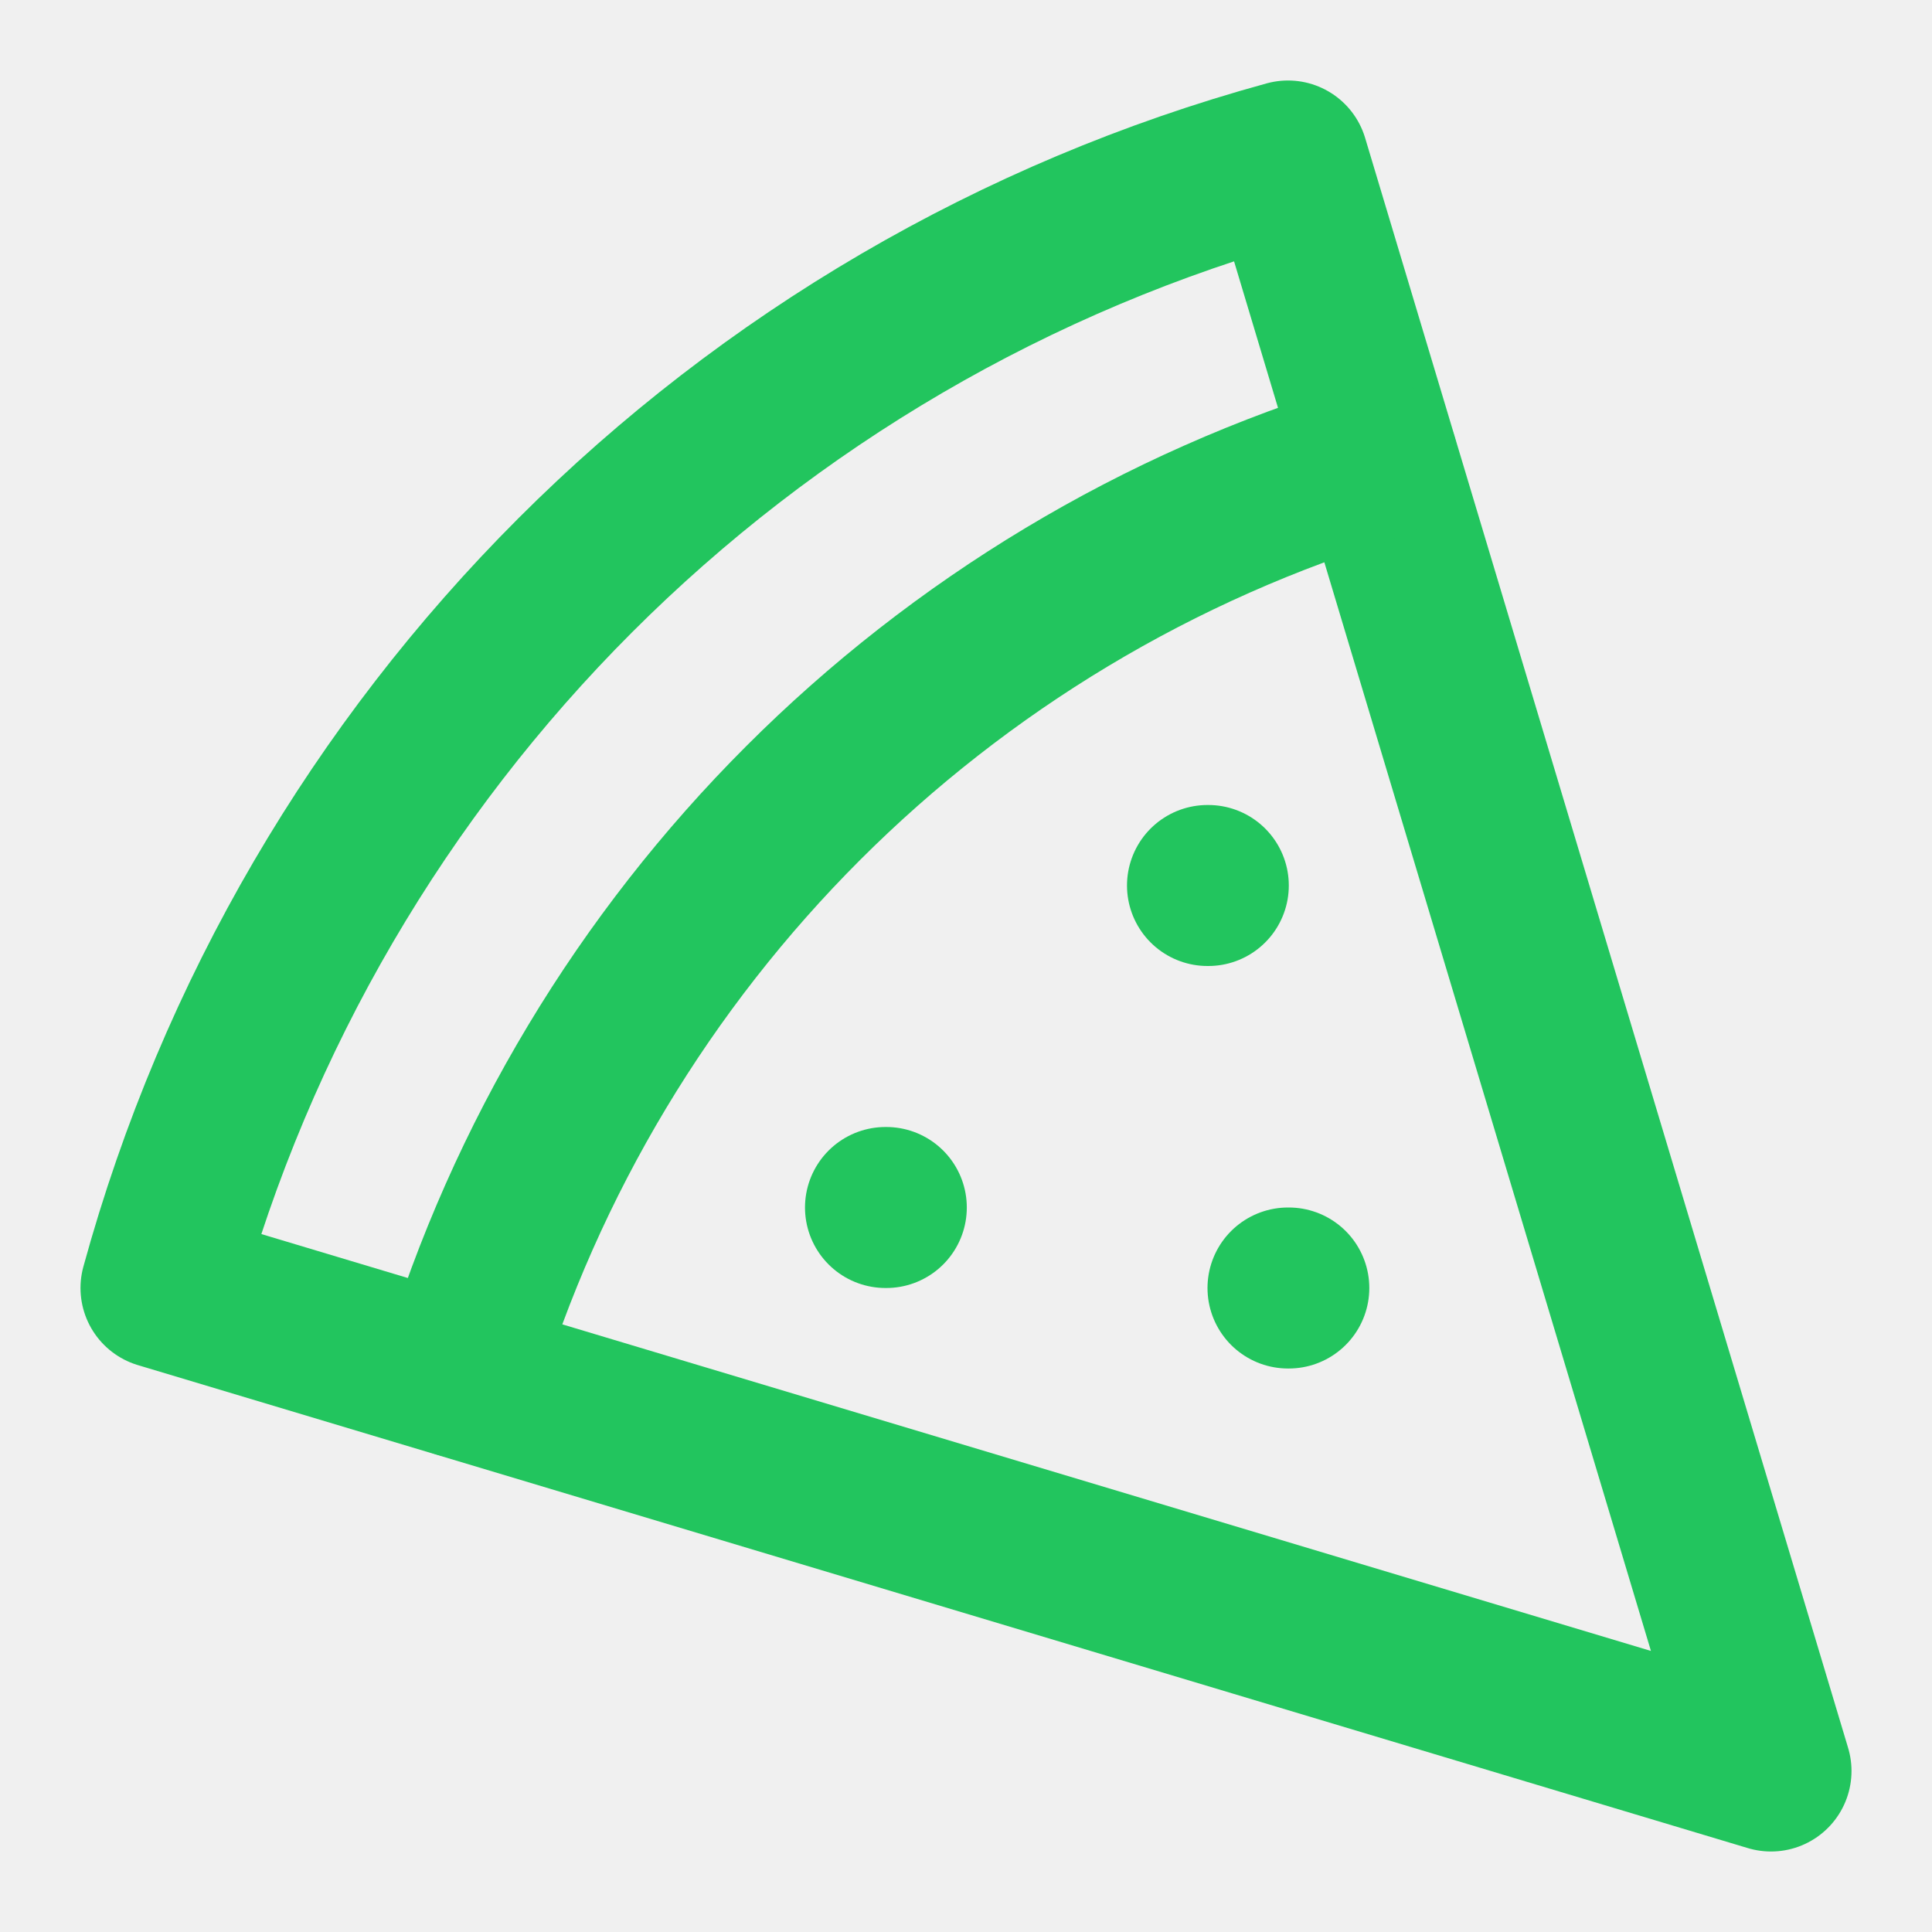
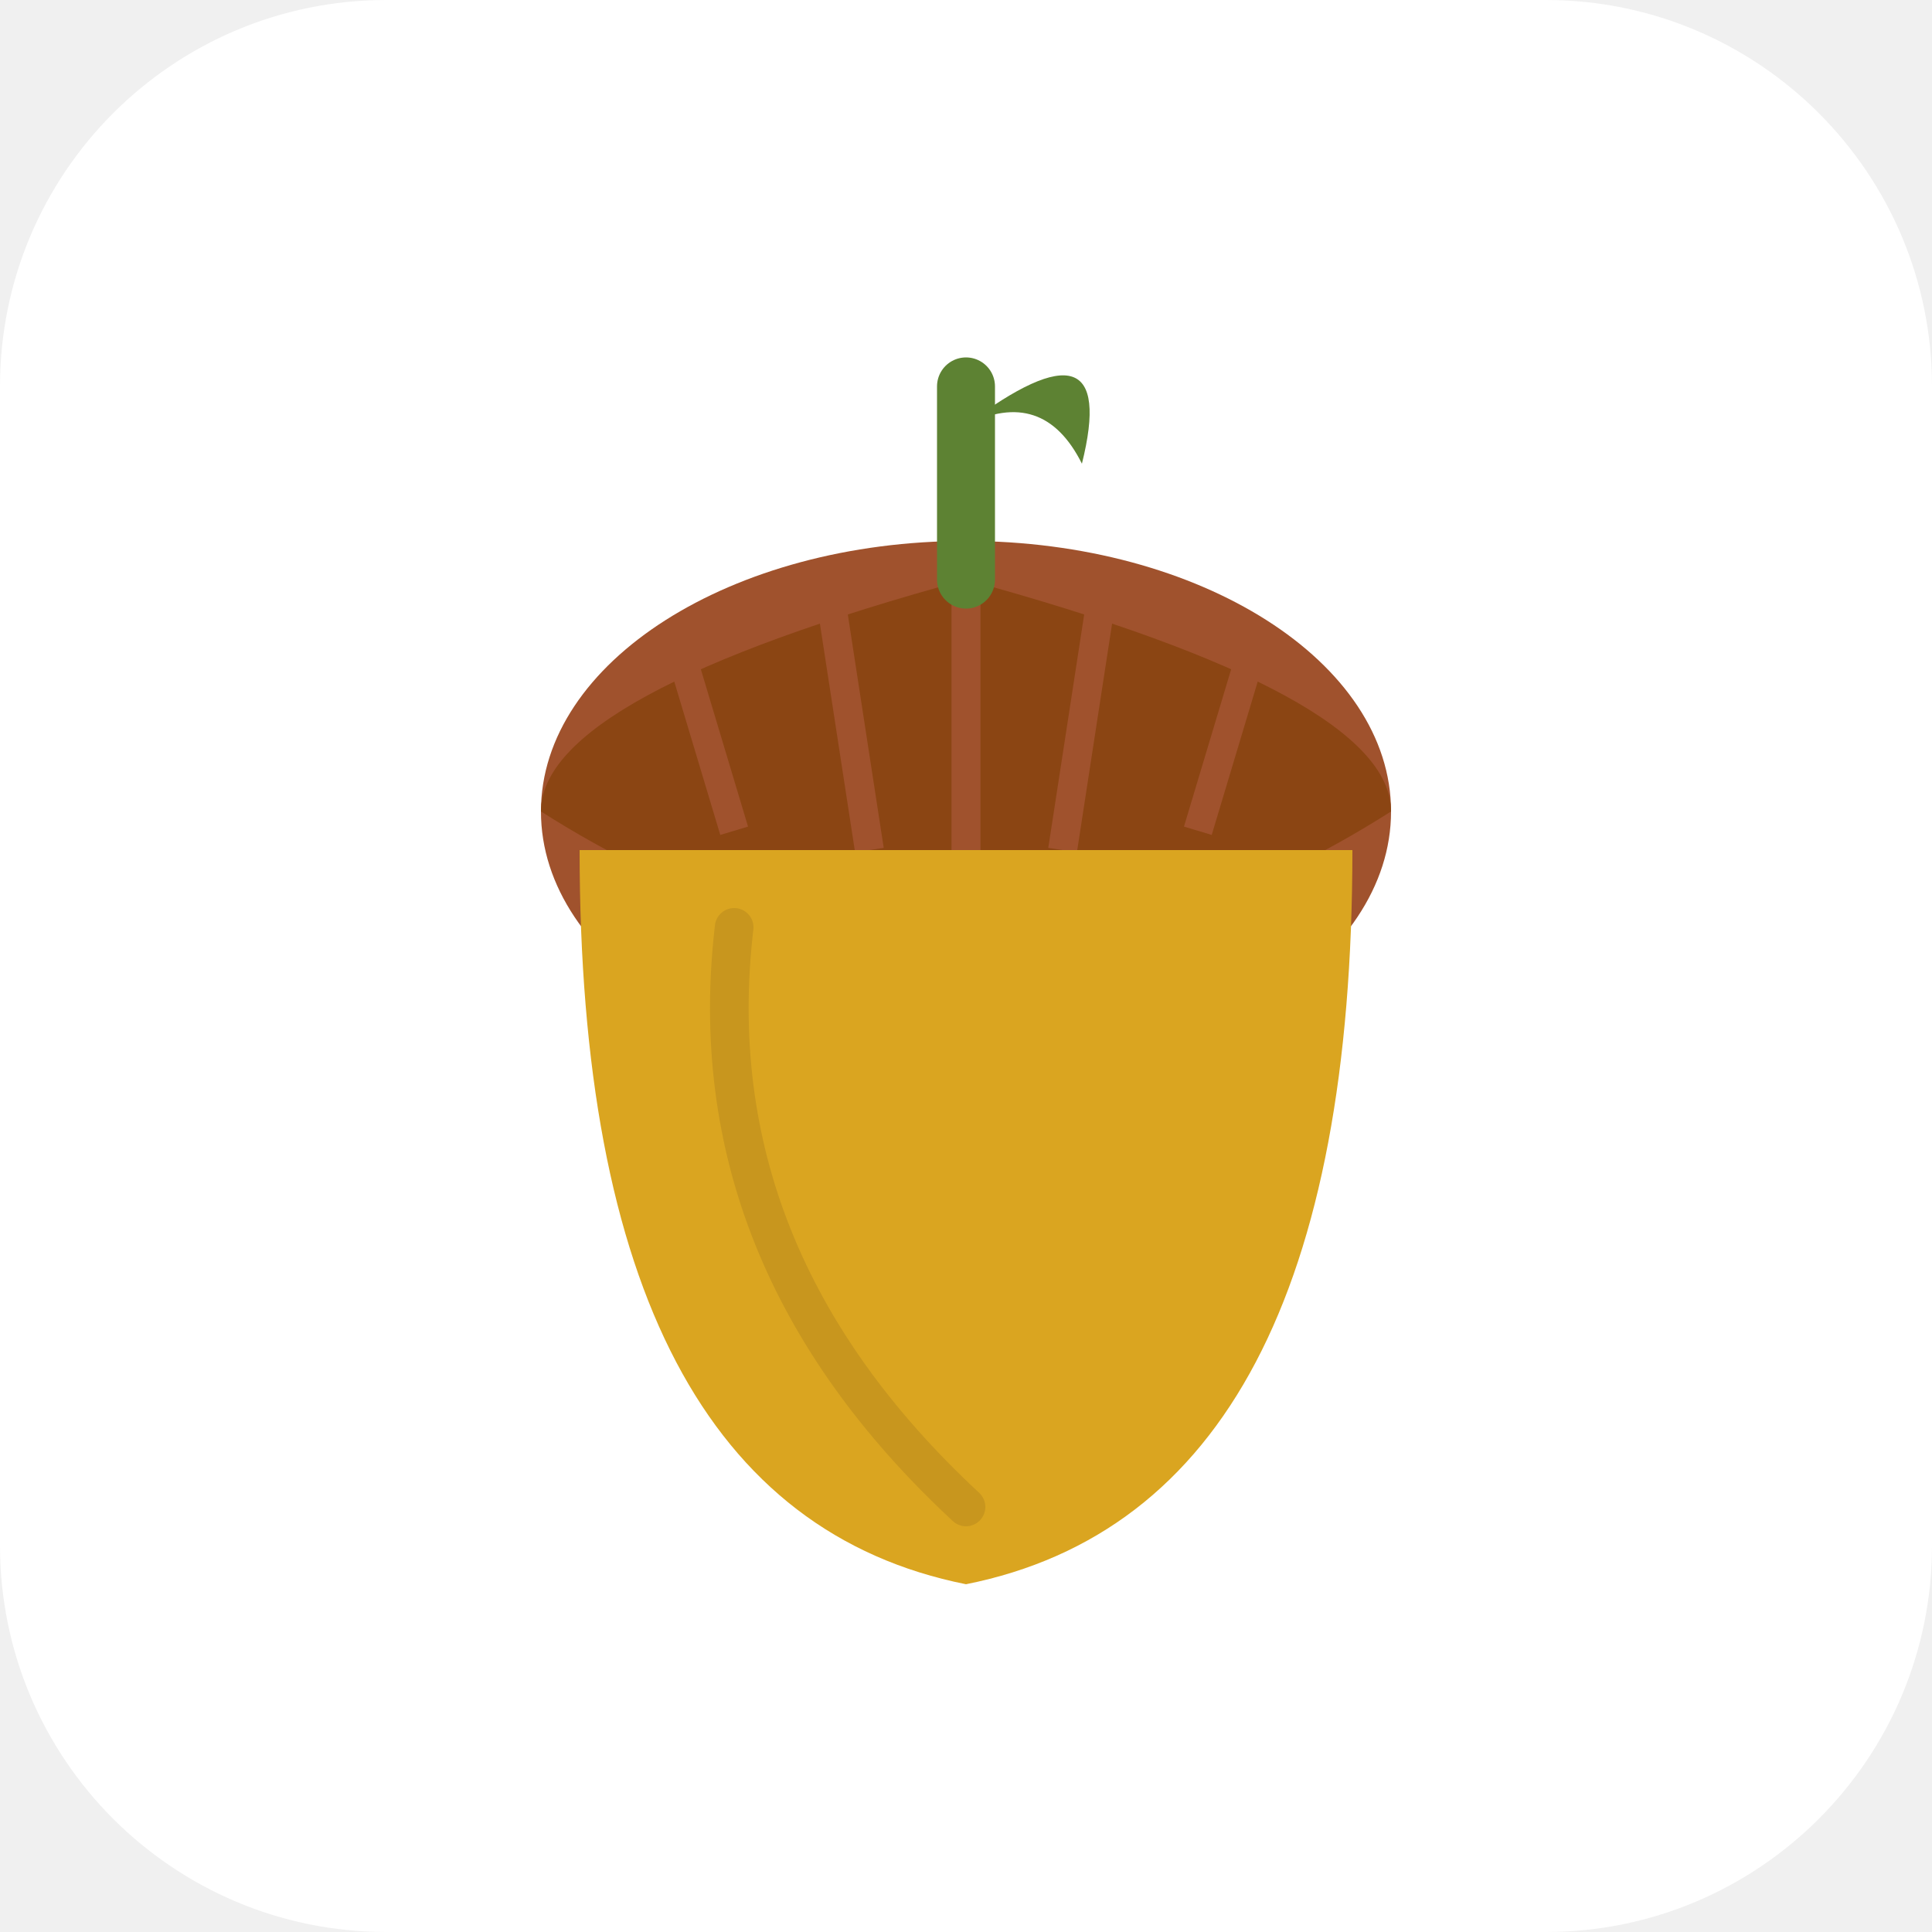
- <svg xmlns="http://www.w3.org/2000/svg" viewBox="0 0 24 24" fill="none" stroke="#22c55e" stroke-width="2" stroke-linecap="round" stroke-linejoin="round">
-   <path d="M15 11h.01" />
-   <path d="M11 15h.01" />
-   <path d="M16 16h.01" />
-   <path d="m2 16 20 6-6-20A20 20 0 0 0 2 16" />
-   <path d="M5.71 17.11a17.04 17.04 0 0 1 11.4-11.4" />
+ <svg xmlns="http://www.w3.org/2000/svg" viewBox="0 0 100 100">
+   <rect width="100" height="100" fill="white" rx="20" />
+   <ellipse cx="50" cy="42" rx="22" ry="14" fill="#A0522D" />
+   <path d="M28 42 Q50 56 72 42 Q72 36 50 30 Q28 36 28 42Z" fill="#8B4513" />
+   <line x1="35" y1="33" x2="38" y2="43" stroke="#A0522D" stroke-width="1.5" />
+   <line x1="43" y1="31" x2="45" y2="44" stroke="#A0522D" stroke-width="1.5" />
+   <line x1="50" y1="30" x2="50" y2="44" stroke="#A0522D" stroke-width="1.5" />
+   <line x1="57" y1="31" x2="55" y2="44" stroke="#A0522D" stroke-width="1.5" />
+   <line x1="65" y1="33" x2="62" y2="43" stroke="#A0522D" stroke-width="1.5" />
+   <path d="M30 44 Q30 78 50 82 Q70 78 70 44Z" fill="#DAA520" />
+   <path d="M38 48 Q36 65 50 78" stroke="#C8961E" stroke-width="2" fill="none" stroke-linecap="round" />
+   <line x1="50" y1="30" x2="50" y2="20" stroke="#5D8233" stroke-width="3" stroke-linecap="round" />
+   <path d="M50 22 Q58 16 56 24 Q54 20 50 22Z" fill="#5D8233" />
</svg>
